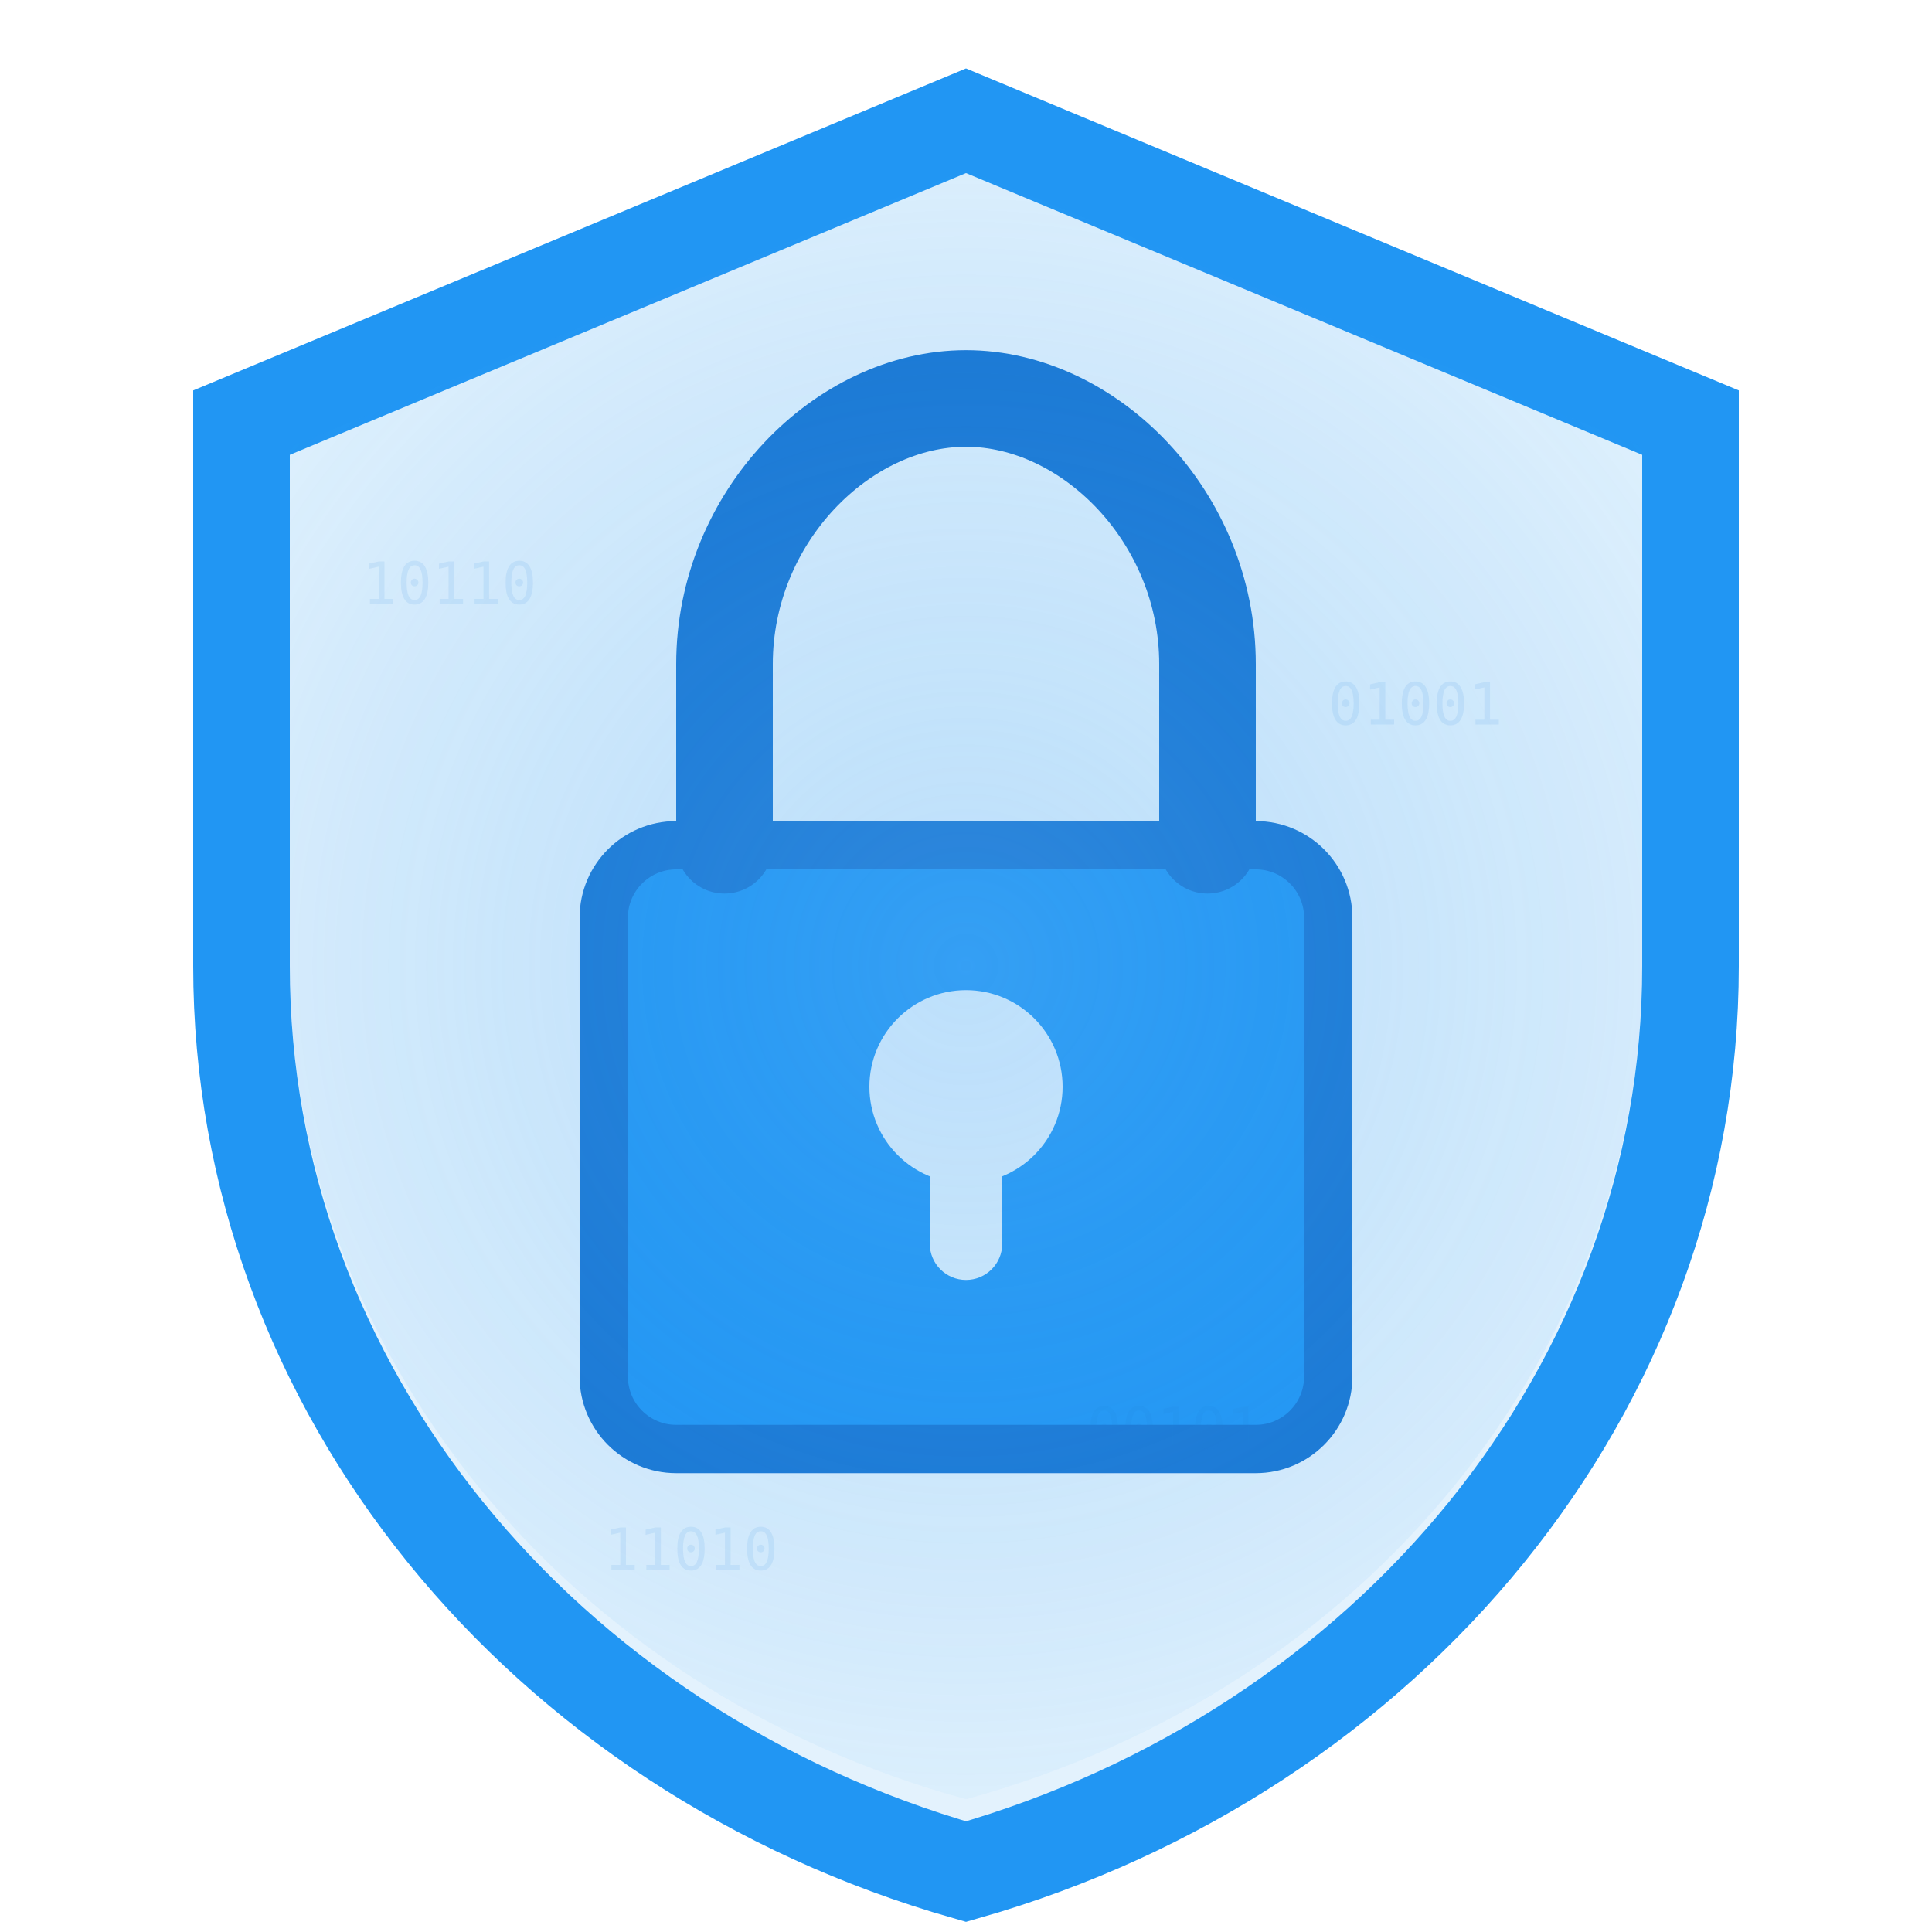
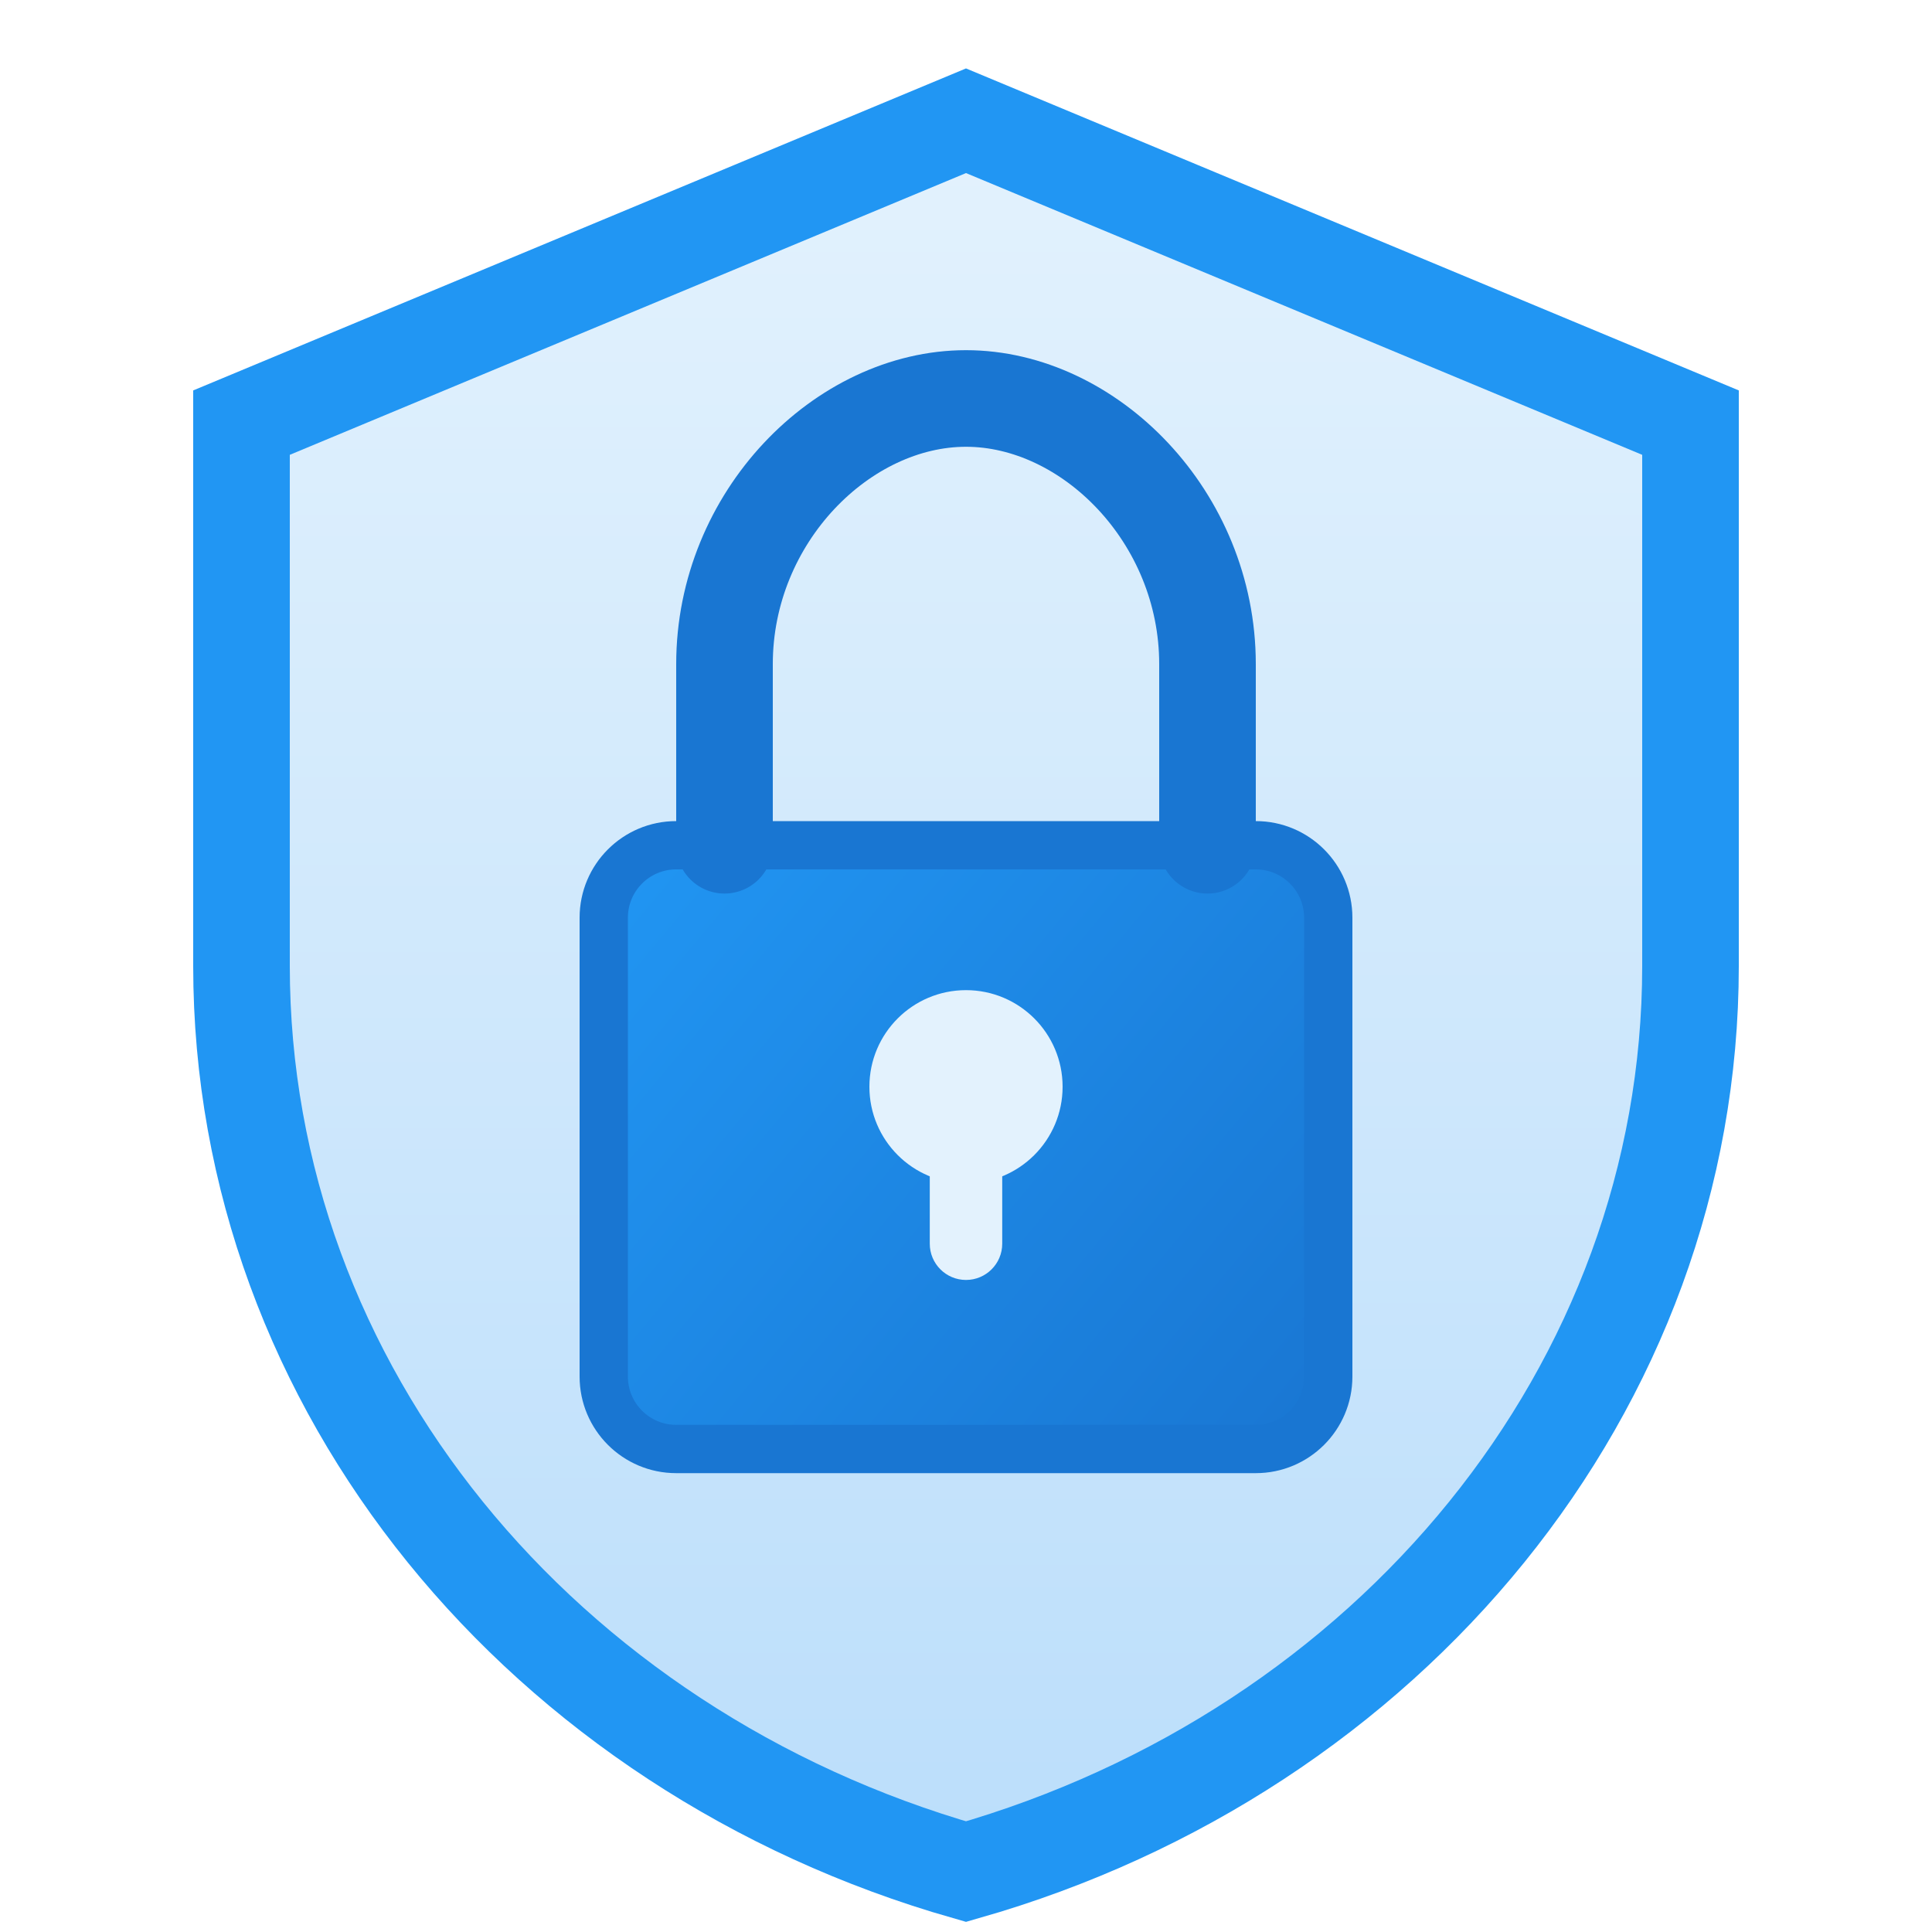
<svg xmlns="http://www.w3.org/2000/svg" width="800" height="800" viewBox="0 0 800 800" fill="none">
-   <path d="M400 50L100 175V400C100 575 225 725 400 775C575 725 700 575 700 400V175L400 50Z" fill="#E3F2FD" stroke="#2196F3" stroke-width="40" />
-   <rect x="250" y="350" width="300" height="250" rx="30" fill="#2196F3" stroke="#1976D2" stroke-width="20" />
+   <defs>
+     <linearGradient id="shieldGradient" x1="400" y1="50" x2="400" y2="775" gradientUnits="userSpaceOnUse">
+       <stop offset="0%" stop-color="#E3F2FD" />
+       <stop offset="100%" stop-color="#BBDEFB" />
+     </linearGradient>
+     <linearGradient id="lockGradient" x1="250" y1="350" x2="550" y2="600" gradientUnits="userSpaceOnUse">
+       <stop offset="0%" stop-color="#2196F3" />
+       <stop offset="100%" stop-color="#1976D2" />
+     </linearGradient>
+   </defs>
+   <path d="M400 50L100 175V400C100 575 225 725 400 775C575 725 700 575 700 400V175L400 50Z" fill="url(#shieldGradient)" stroke="#2196F3" stroke-width="40" />
+   <rect x="250" y="350" width="300" height="250" rx="30" fill="url(#lockGradient)" stroke="#1976D2" stroke-width="20" />
  <path d="M300 350V275C300 214 349 165 400 165C451 165 500 214 500 275V350" stroke="#1976D2" stroke-width="40" stroke-linecap="round" />
  <circle cx="400" cy="450" r="40" fill="#E3F2FD" />
  <rect x="385" y="450" width="30" height="80" rx="15" fill="#E3F2FD" />
-   <g opacity="0.1" fill="#1976D2">
-     <text x="150" y="250" font-family="monospace" font-size="24">10110</text>
-     <text x="550" y="300" font-family="monospace" font-size="24">01001</text>
-     <text x="250" y="650" font-family="monospace" font-size="24">11010</text>
-     <text x="450" y="600" font-family="monospace" font-size="24">00101</text>
-   </g>
-   <path d="M400 70L120 185V400C120 560 235 700 400 745C565 700 680 560 680 400V185L400 70Z" fill="url(#glow)" opacity="0.3" />
-   <defs>
-     <radialGradient id="glow" cx="400" cy="400" r="400" gradientUnits="userSpaceOnUse">
-       <stop offset="0%" stop-color="#64B5F6" />
-       <stop offset="100%" stop-color="#2196F3" stop-opacity="0" />
-     </radialGradient>
-   </defs>
</svg>
